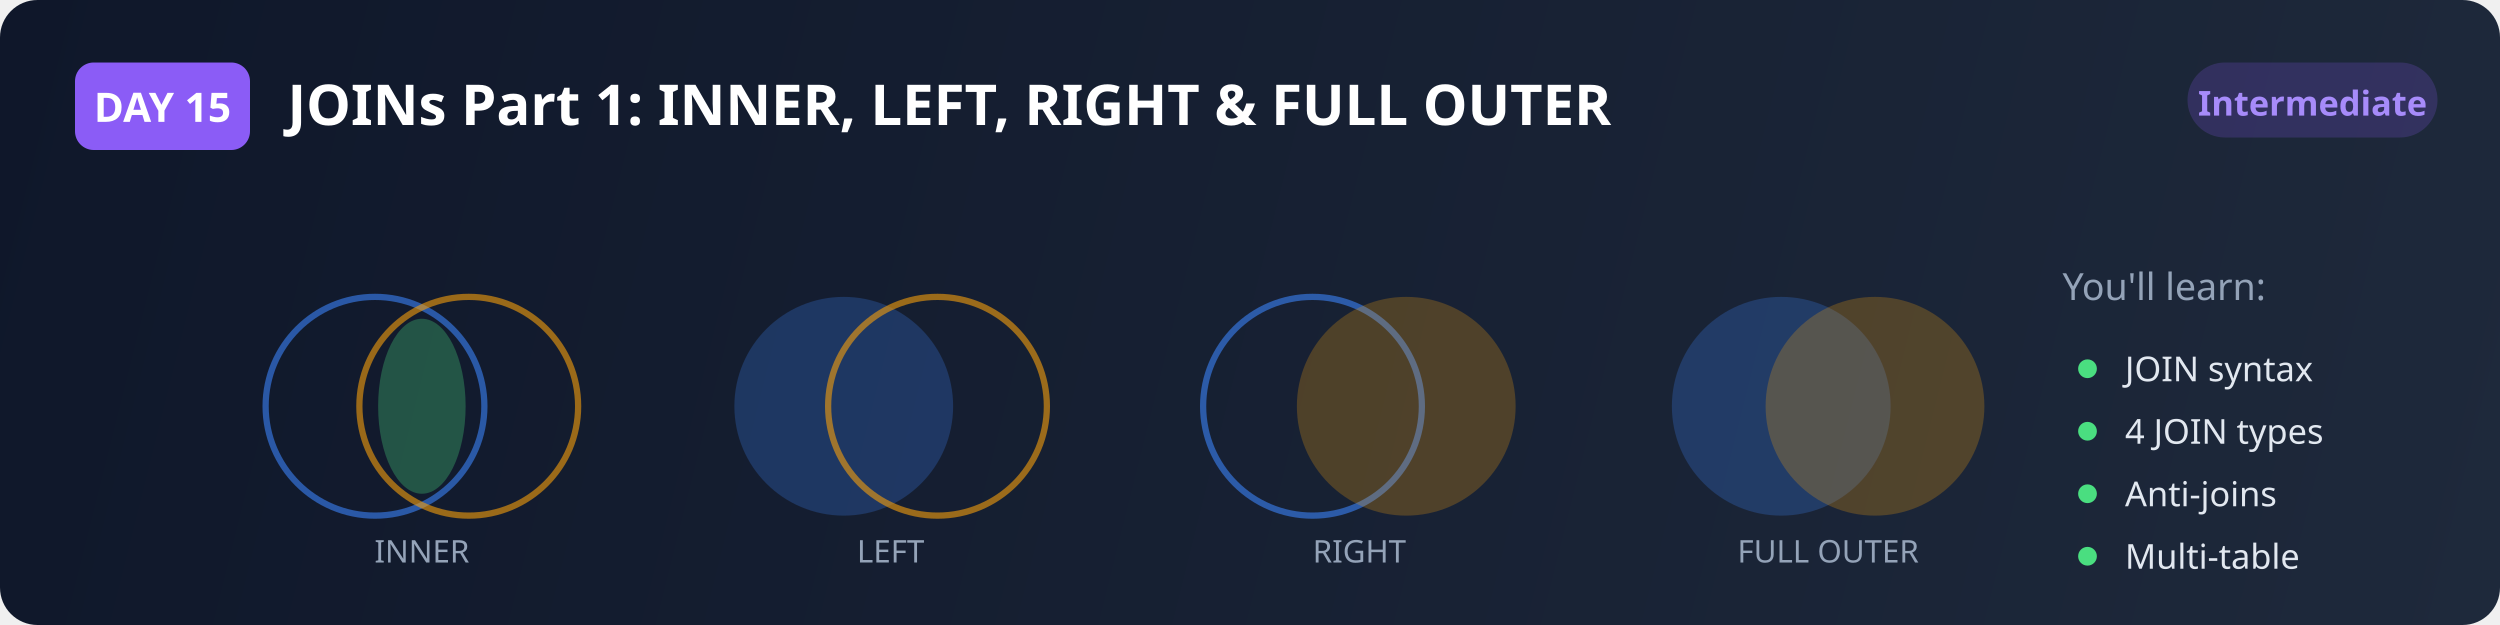
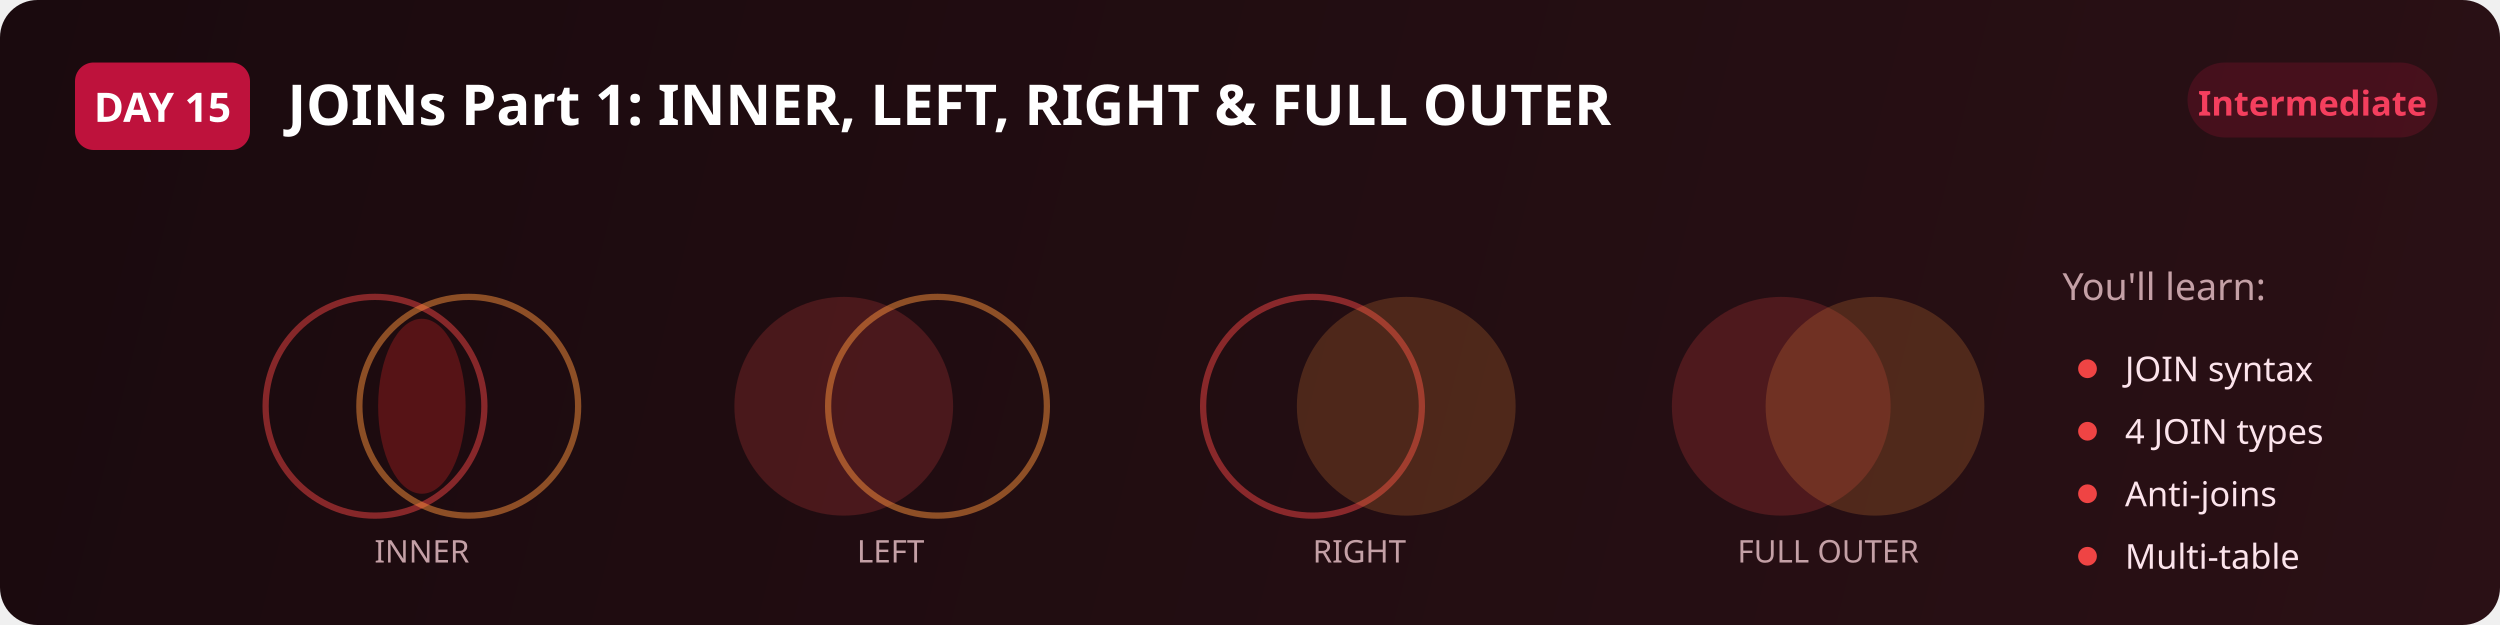
<svg xmlns="http://www.w3.org/2000/svg" viewBox="0 0 800 200" fill="none">
  <defs>
    <linearGradient id="bg15" x1="0" y1="0" x2="800" y2="200" gradientUnits="userSpaceOnUse">
-       <stop offset="0%" stop-color="#0f172a" />
-       <stop offset="100%" stop-color="#1e293b" />
+       <stop offset="0%" stop-color="#1a0a0e" />
+       <stop offset="100%" stop-color="#2a1015" />
    </linearGradient>
  </defs>
  <rect width="800" height="200" rx="12" fill="url(#bg15)" />
-   <rect x="24" y="20" width="56" height="28" rx="6" fill="#8b5cf6" />
+   <rect x="24" y="20" width="56" height="28" rx="6" fill="#be123c" />
  <text x="52" y="39" font-family="Segoe UI, system-ui, sans-serif" font-size="13" font-weight="700" fill="#ffffff" text-anchor="middle">DAY 15</text>
  <text x="92" y="40" font-family="Segoe UI, system-ui, sans-serif" font-size="18" font-weight="700" fill="#ffffff">JOINs Part 1: INNER, LEFT, RIGHT &amp; FULL OUTER</text>
-   <circle cx="120" cy="130" r="35" fill="none" stroke="#3b82f6" stroke-width="2" opacity="0.6" />
-   <circle cx="150" cy="130" r="35" fill="none" stroke="#f59e0b" stroke-width="2" opacity="0.6" />
-   <ellipse cx="135" cy="130" rx="14" ry="28" fill="#4ade80" opacity="0.3" />
-   <text x="135" y="180" font-family="Segoe UI, system-ui, sans-serif" font-size="10" fill="#94a3b8" text-anchor="middle">INNER</text>
-   <circle cx="270" cy="130" r="35" fill="#3b82f6" opacity="0.25" />
-   <circle cx="300" cy="130" r="35" fill="none" stroke="#f59e0b" stroke-width="2" opacity="0.6" />
-   <text x="285" y="180" font-family="Segoe UI, system-ui, sans-serif" font-size="10" fill="#94a3b8" text-anchor="middle">LEFT</text>
-   <circle cx="420" cy="130" r="35" fill="none" stroke="#3b82f6" stroke-width="2" opacity="0.6" />
-   <circle cx="450" cy="130" r="35" fill="#f59e0b" opacity="0.25" />
-   <text x="435" y="180" font-family="Segoe UI, system-ui, sans-serif" font-size="10" fill="#94a3b8" text-anchor="middle">RIGHT</text>
-   <circle cx="570" cy="130" r="35" fill="#3b82f6" opacity="0.25" />
-   <circle cx="600" cy="130" r="35" fill="#f59e0b" opacity="0.25" />
-   <text x="585" y="180" font-family="Segoe UI, system-ui, sans-serif" font-size="10" fill="#94a3b8" text-anchor="middle">FULL OUTER</text>
-   <text x="660" y="96" font-family="Segoe UI, system-ui, sans-serif" font-size="12" fill="#94a3b8">You'll learn:</text>
-   <circle cx="668" cy="118" r="3" fill="#4ade80" />
-   <text x="680" y="122" font-family="Segoe UI, system-ui, sans-serif" font-size="11" fill="#e2e8f0">JOIN syntax</text>
-   <circle cx="668" cy="138" r="3" fill="#4ade80" />
-   <text x="680" y="142" font-family="Segoe UI, system-ui, sans-serif" font-size="11" fill="#e2e8f0">4 JOIN types</text>
-   <circle cx="668" cy="158" r="3" fill="#4ade80" />
-   <text x="680" y="162" font-family="Segoe UI, system-ui, sans-serif" font-size="11" fill="#e2e8f0">Anti-joins</text>
-   <circle cx="668" cy="178" r="3" fill="#4ade80" />
-   <text x="680" y="182" font-family="Segoe UI, system-ui, sans-serif" font-size="11" fill="#e2e8f0">Multi-table</text>
-   <rect x="700" y="20" width="80" height="24" rx="12" fill="#8b5cf6" opacity="0.2" />
-   <text x="740" y="37" font-family="Segoe UI, system-ui, sans-serif" font-size="11" font-weight="600" fill="#a78bfa" text-anchor="middle">Intermediate</text>
+   <circle cx="120" cy="130" r="35" fill="none" stroke="#ef4444" stroke-width="2" opacity="0.5" />
+   <circle cx="150" cy="130" r="35" fill="none" stroke="#fb923c" stroke-width="2" opacity="0.5" />
+   <ellipse cx="135" cy="130" rx="14" ry="28" fill="#dc2626" opacity="0.3" />
+   <text x="135" y="180" font-family="Segoe UI, system-ui, sans-serif" font-size="10" fill="#c4a0a6" text-anchor="middle">INNER</text>
+   <circle cx="270" cy="130" r="35" fill="#ef4444" opacity="0.2" />
+   <circle cx="300" cy="130" r="35" fill="none" stroke="#fb923c" stroke-width="2" opacity="0.5" />
+   <text x="285" y="180" font-family="Segoe UI, system-ui, sans-serif" font-size="10" fill="#c4a0a6" text-anchor="middle">LEFT</text>
+   <circle cx="420" cy="130" r="35" fill="none" stroke="#ef4444" stroke-width="2" opacity="0.5" />
+   <circle cx="450" cy="130" r="35" fill="#fb923c" opacity="0.2" />
+   <text x="435" y="180" font-family="Segoe UI, system-ui, sans-serif" font-size="10" fill="#c4a0a6" text-anchor="middle">RIGHT</text>
+   <circle cx="570" cy="130" r="35" fill="#ef4444" opacity="0.2" />
+   <circle cx="600" cy="130" r="35" fill="#fb923c" opacity="0.2" />
+   <text x="585" y="180" font-family="Segoe UI, system-ui, sans-serif" font-size="10" fill="#c4a0a6" text-anchor="middle">FULL OUTER</text>
+   <text x="660" y="96" font-family="Segoe UI, system-ui, sans-serif" font-size="12" fill="#c4a0a6">You'll learn:</text>
+   <circle cx="668" cy="118" r="3" fill="#ef4444" />
+   <text x="680" y="122" font-family="Segoe UI, system-ui, sans-serif" font-size="11" fill="#fce4ec">JOIN syntax</text>
+   <circle cx="668" cy="138" r="3" fill="#ef4444" />
+   <text x="680" y="142" font-family="Segoe UI, system-ui, sans-serif" font-size="11" fill="#fce4ec">4 JOIN types</text>
+   <circle cx="668" cy="158" r="3" fill="#ef4444" />
+   <text x="680" y="162" font-family="Segoe UI, system-ui, sans-serif" font-size="11" fill="#fce4ec">Anti-joins</text>
+   <circle cx="668" cy="178" r="3" fill="#ef4444" />
+   <text x="680" y="182" font-family="Segoe UI, system-ui, sans-serif" font-size="11" fill="#fce4ec">Multi-table</text>
+   <rect x="700" y="20" width="80" height="24" rx="12" fill="#be123c" opacity="0.2" />
+   <text x="740" y="37" font-family="Segoe UI, system-ui, sans-serif" font-size="11" font-weight="600" fill="#f43f5e" text-anchor="middle">Intermediate</text>
</svg>
